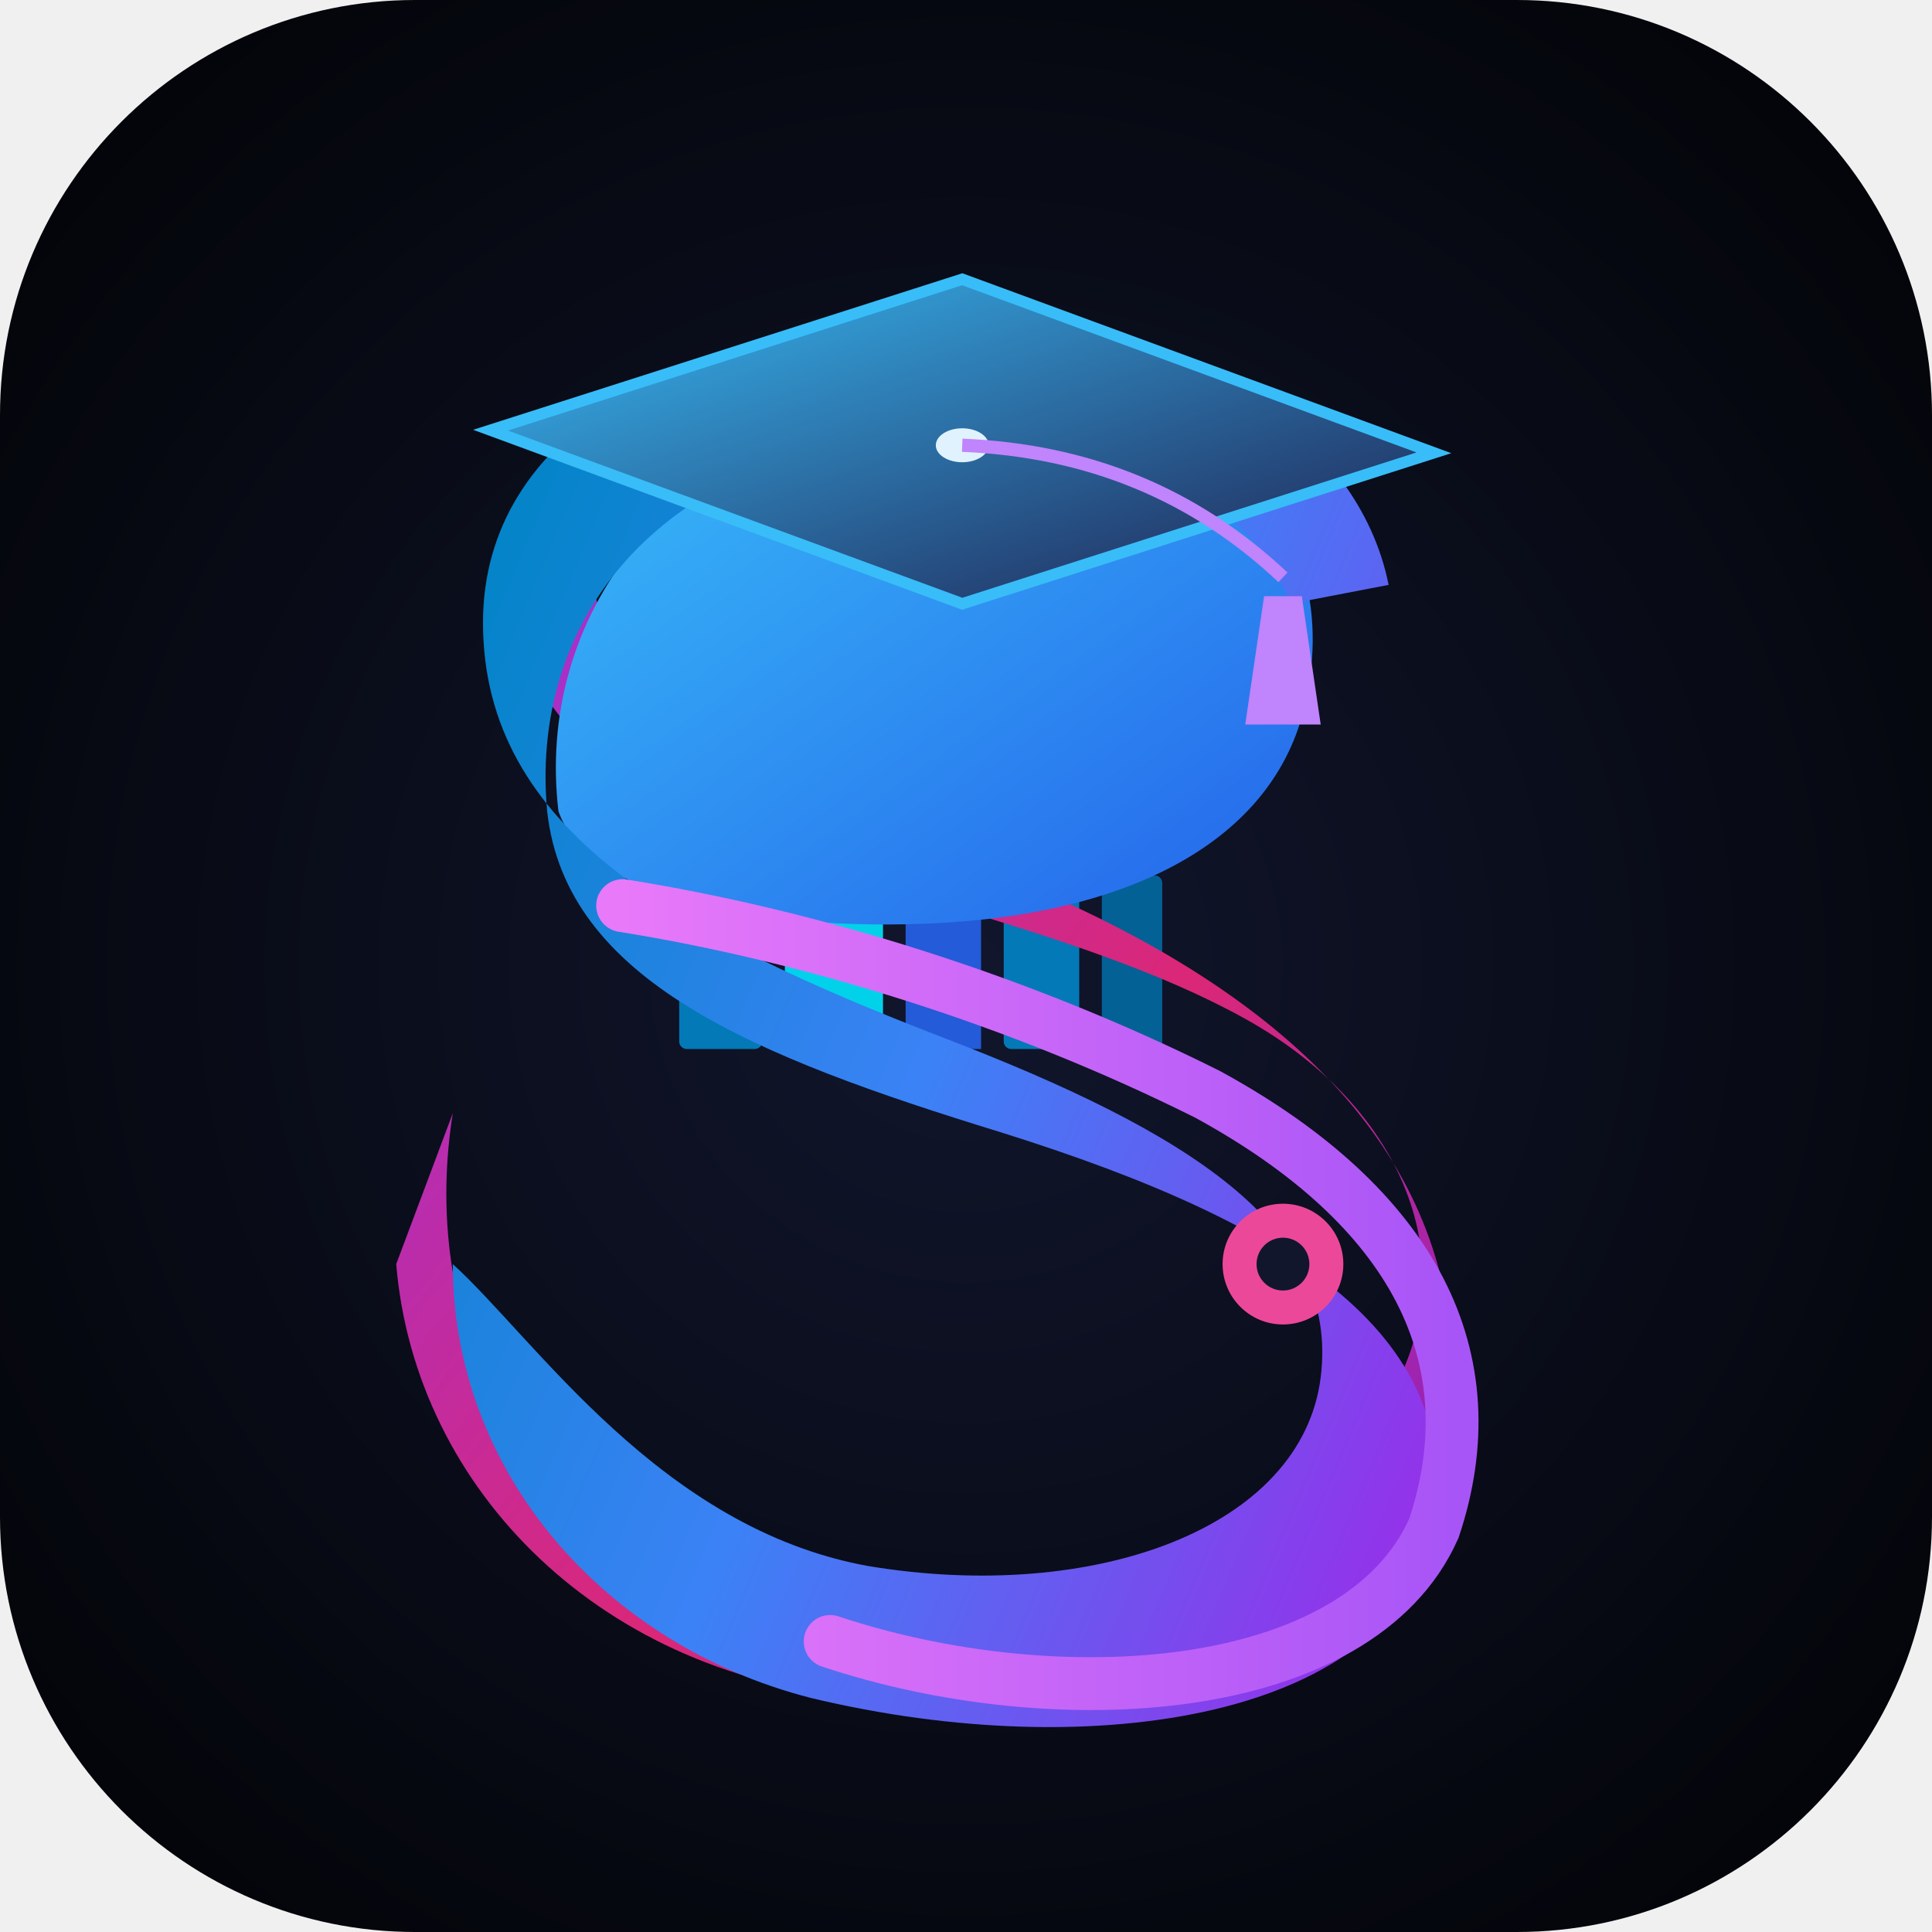
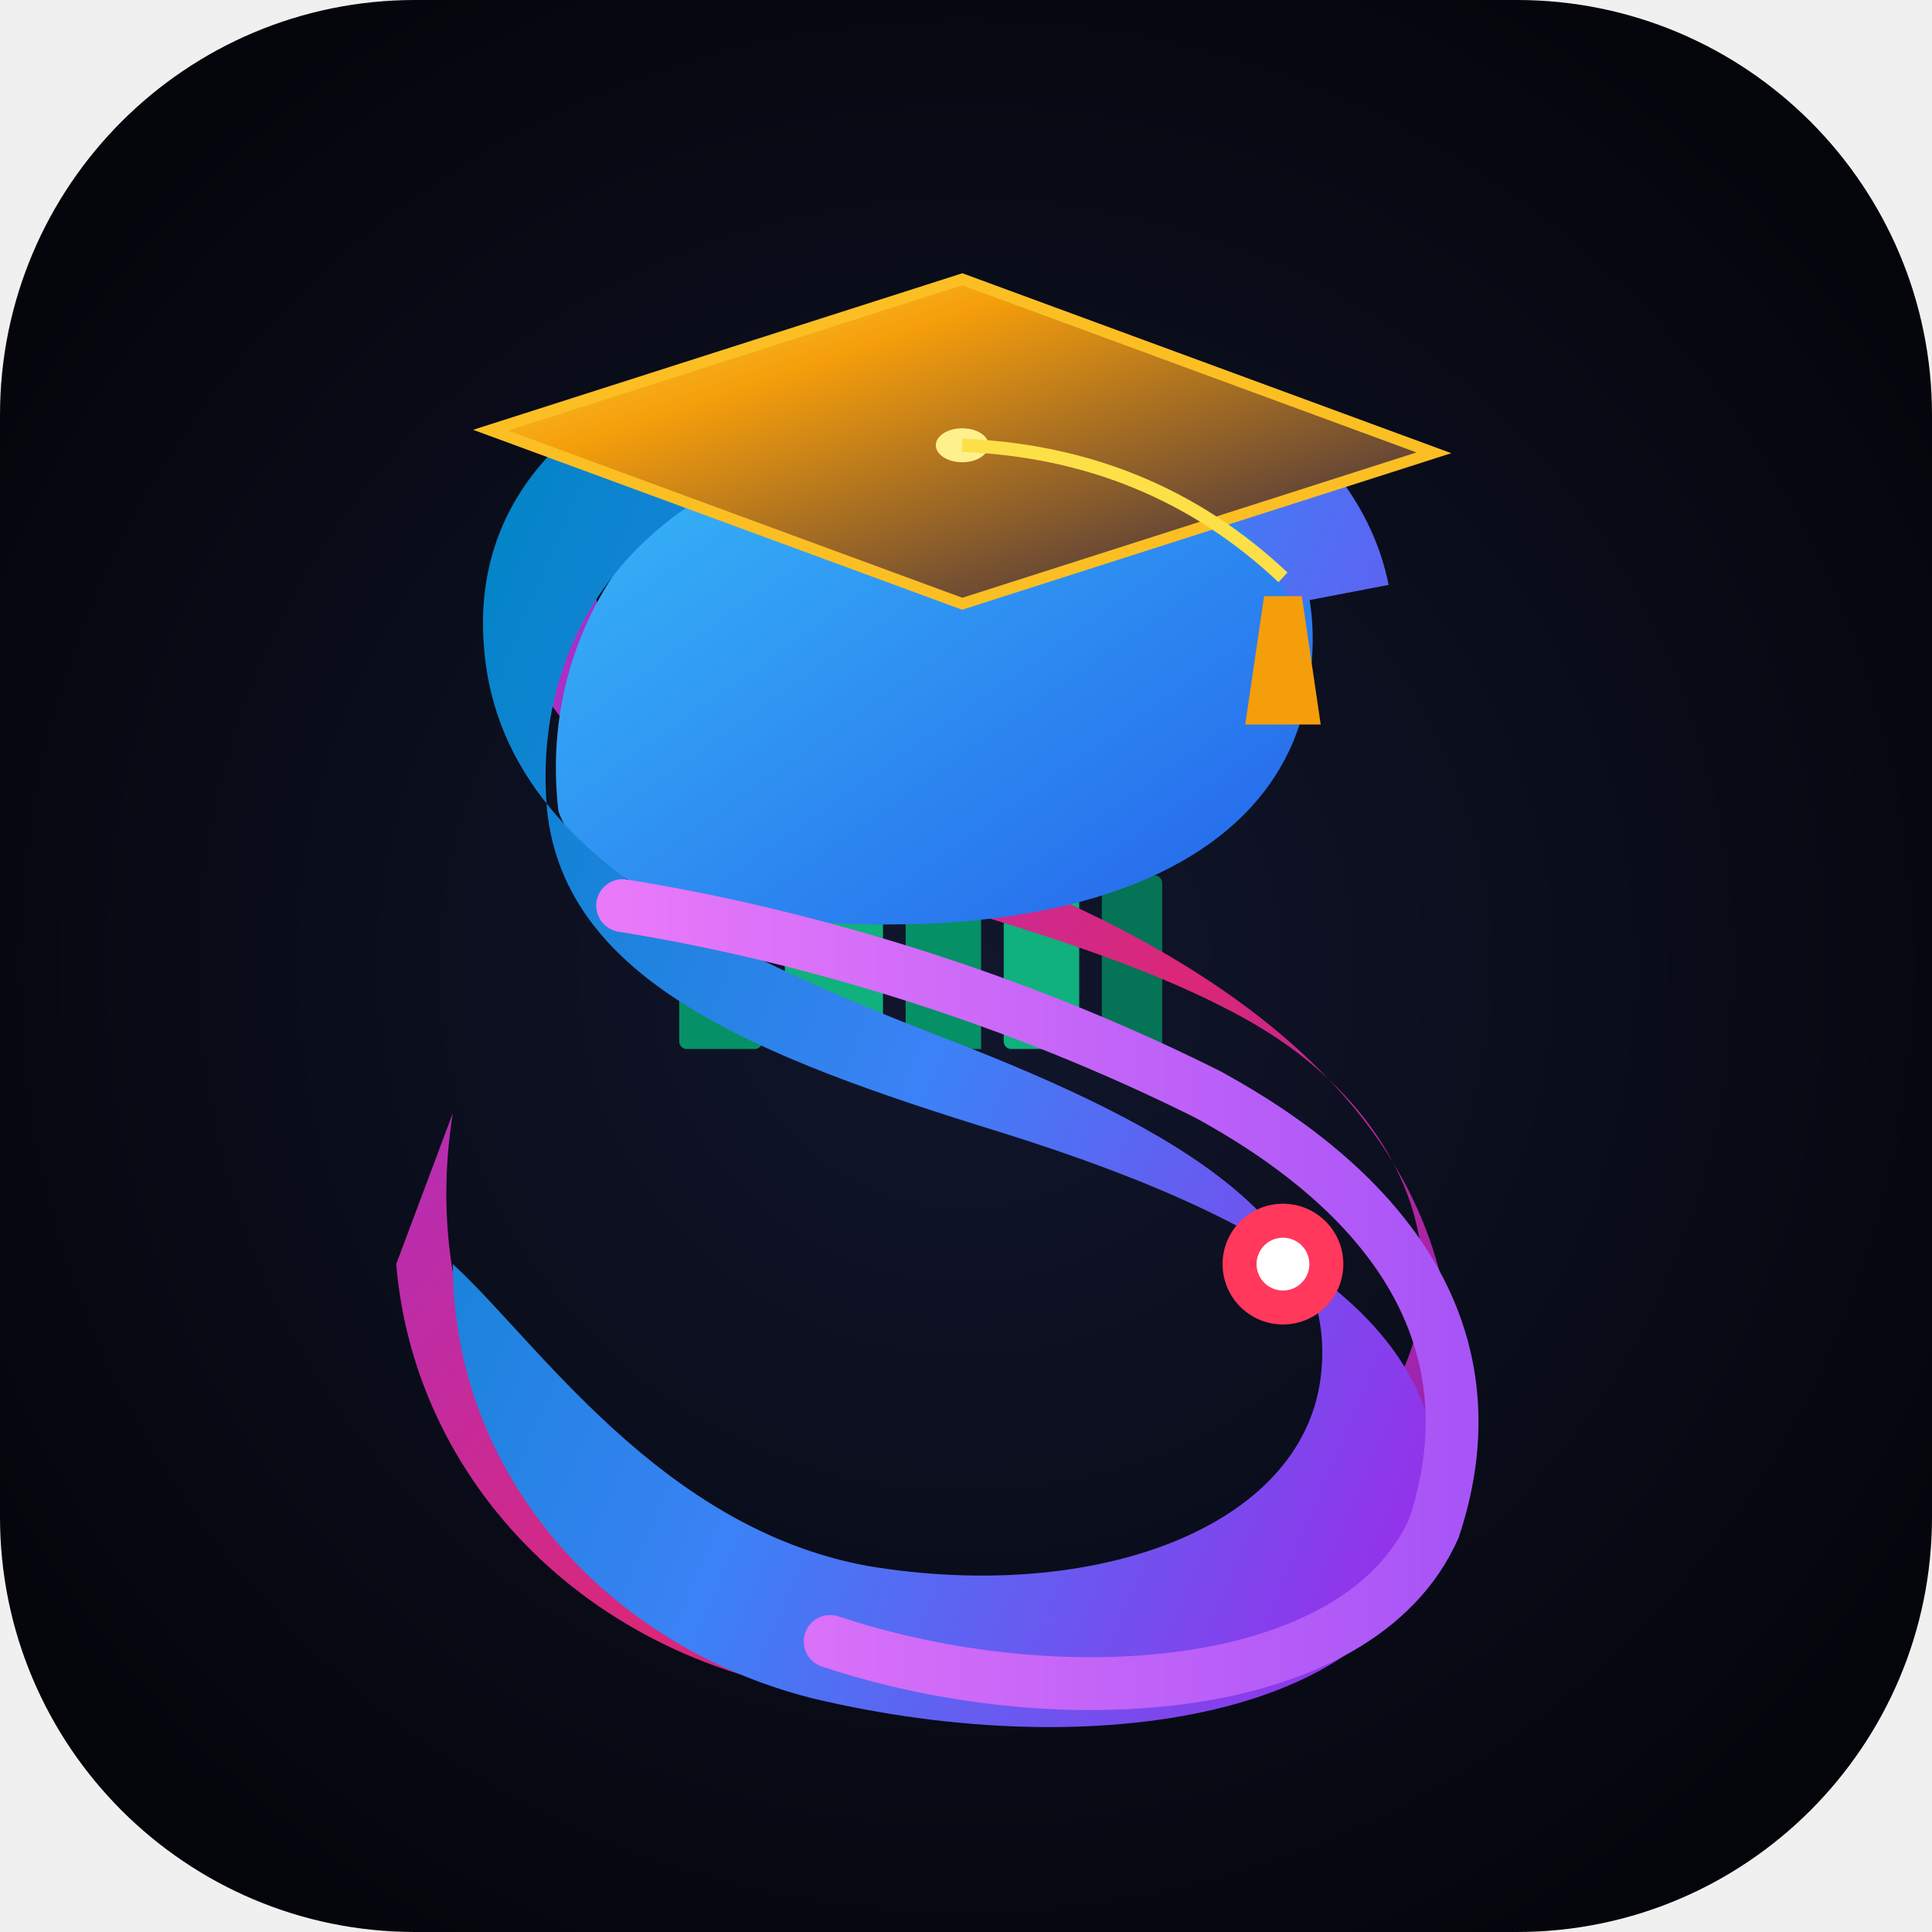
<svg xmlns="http://www.w3.org/2000/svg" viewBox="0 0 512 512" fill="none">
  <defs>
    <radialGradient id="bgGlow" cx="50%" cy="50%" r="65%">
      <stop offset="0%" stop-color="#11162D" />
      <stop offset="100%" stop-color="#030408" />
    </radialGradient>
    <linearGradient id="topRibbon" x1="0%" y1="0%" x2="100%" y2="100%">
      <stop offset="0%" stop-color="#38BDF8" />
      <stop offset="100%" stop-color="#2563EB" />
    </linearGradient>
    <linearGradient id="centerRibbon" x1="0%" y1="20%" x2="100%" y2="80%">
      <stop offset="0%" stop-color="#0284C7" />
      <stop offset="50%" stop-color="#3B82F6" />
      <stop offset="100%" stop-color="#9333EA" />
    </linearGradient>
    <linearGradient id="bottomRibbon" x1="0%" y1="0%" x2="100%" y2="100%">
      <stop offset="0%" stop-color="#9333EA" />
      <stop offset="60%" stop-color="#DB2777" />
      <stop offset="100%" stop-color="#7E22CE" />
    </linearGradient>
    <linearGradient id="roadGlow" x1="0%" y1="50%" x2="100%" y2="50%">
      <stop offset="0%" stop-color="#E879F9" />
      <stop offset="100%" stop-color="#A855F7" />
    </linearGradient>
    <linearGradient id="capGrad" x1="0%" y1="0%" x2="100%" y2="100%">
-       <stop offset="0%" stop-color="#38BDF8" />
+       <stop offset="0%" stop-color="#FDE047" />
+       <stop offset="30%" stop-color="#F59E0B" />
      <stop offset="100%" stop-color="#1E1B4B" />
    </linearGradient>
  </defs>
  <rect width="512" height="512" rx="110" fill="url(#bgGlow)" />
-   <g transform="translate(160, 168)" opacity="0.9">
-     <rect x="20" y="44" width="22" height="66" rx="2" fill="#0284C7" />
-     <rect x="48" y="24" width="26" height="86" rx="2" fill="#00E5FF" />
-     <polygon points="48,24 61,8 74,24" fill="#38BDF8" />
-     <polygon points="80,38 100,48 100,110 80,110" fill="#2563EB" />
-     <rect x="106" y="52" width="20" height="58" rx="2" fill="#0284C7" />
-     <rect x="132" y="64" width="16" height="46" rx="2" fill="#0369A1" />
+   <g transform="translate(160, 168)" opacity="0.95">
+     <rect x="20" y="44" width="22" height="66" rx="2" fill="#059669" />
+     <rect x="48" y="24" width="26" height="86" rx="2" fill="#10B981" />
+     <polygon points="48,24 61,8 74,24" fill="#34D399" />
+     <polygon points="80,38 100,48 100,110 80,110" fill="#059669" />
+     <rect x="106" y="52" width="20" height="58" rx="2" fill="#10B981" />
+     <rect x="132" y="64" width="16" height="46" rx="2" fill="#047857" />
  </g>
  <path d="M120 295 C112 345 132 395 180 415 C240 440 330 425 365 375 C390 340 375 295 330 270 C285 245 220 235 180 215 C155 202 135 180 135 155 C135 135 150 115 175 105 C155 125 150 150 165 175 C185 205 235 218 280 238 C340 265 385 305 385 365 C385 425 315 455 230 450 C160 445 110 395 105 335 Z" fill="url(#bottomRibbon)" />
  <path d="M148 215 C142 165 175 115 245 105 C315 95 360 135 345 190 C335 225 295 245 235 245 C190 245 155 235 148 215 Z" fill="url(#topRibbon)" />
  <path d="M342 160 C330 130 295 112 245 115 C180 118 140 160 145 215 C150 260 200 280 265 300 C345 325 388 355 380 405 C370 455 290 468 215 450 C160 436 120 390 120 335 C142 355 175 405 230 415 C290 425 345 405 350 365 C355 325 315 300 250 275 C180 248 128 220 128 165 C128 115 180 85 255 85 C315 85 360 115 368 155 Z" fill="url(#centerRibbon)" />
  <path d="M165 240 C215 248 270 265 320 290 C375 320 395 360 380 405 C360 450 280 455 220 435" stroke="url(#roadGlow)" stroke-width="14" stroke-linecap="round" fill="none" />
-   <circle cx="340" cy="335" r="16" fill="#EC4899" />
-   <circle cx="340" cy="335" r="7" fill="#11162D" />
+   <circle cx="340" cy="335" r="16" fill="#FF385C" />
+   <circle cx="340" cy="335" r="7" fill="#FFFFFF" />
  <g transform="translate(145, 68)">
-     <polygon points="110,6 235,52 110,92 -15,46" fill="url(#capGrad)" stroke="#38BDF8" stroke-width="3" />
-     <ellipse cx="110" cy="50" rx="7" ry="4.5" fill="#E0F2FE" />
-     <path d="M110 50 Q160 52 195 85" stroke="#C084FC" stroke-width="3.5" fill="none" />
-     <polygon points="190,90 200,90 205,124 185,124" fill="#C084FC" />
+     <polygon points="110,6 235,52 110,92 -15,46" fill="url(#capGrad)" stroke="#FBBF24" stroke-width="3" />
+     <ellipse cx="110" cy="50" rx="7" ry="4.5" fill="#FEF08A" />
+     <path d="M110 50 Q160 52 195 85" stroke="#FDE047" stroke-width="3.5" fill="none" />
+     <polygon points="190,90 200,90 205,124 185,124" fill="#F59E0B" />
  </g>
</svg>
